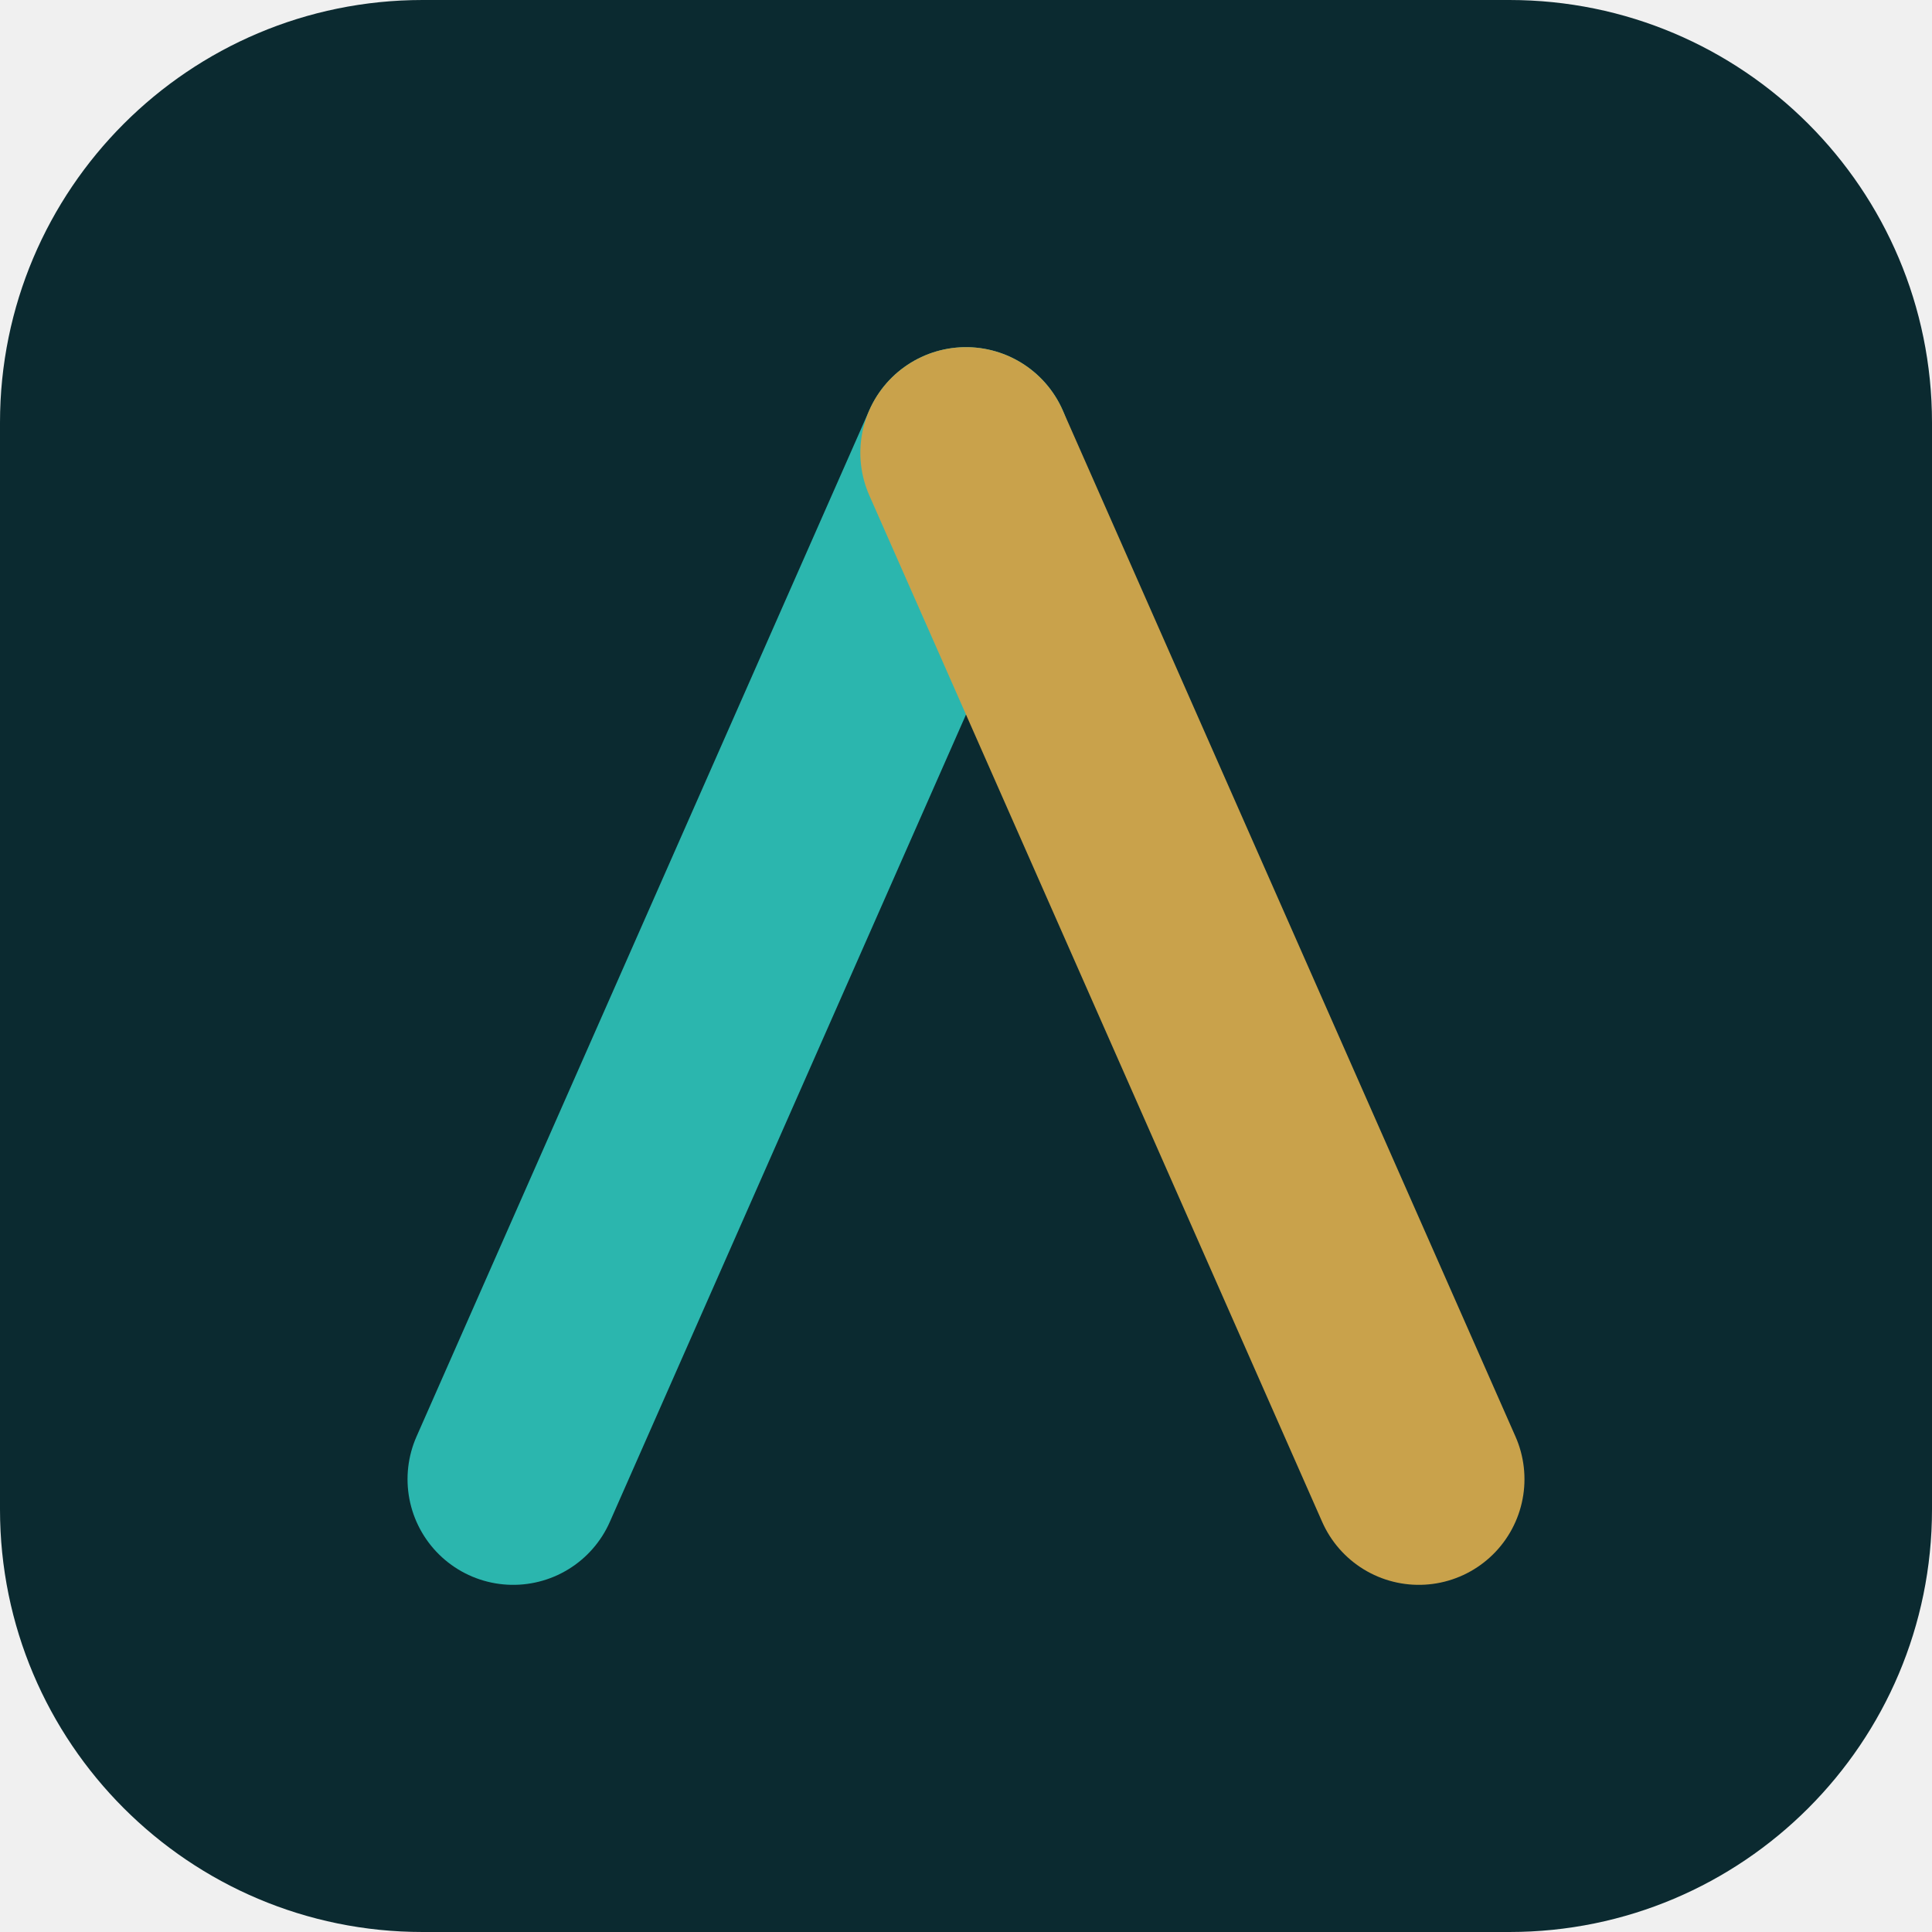
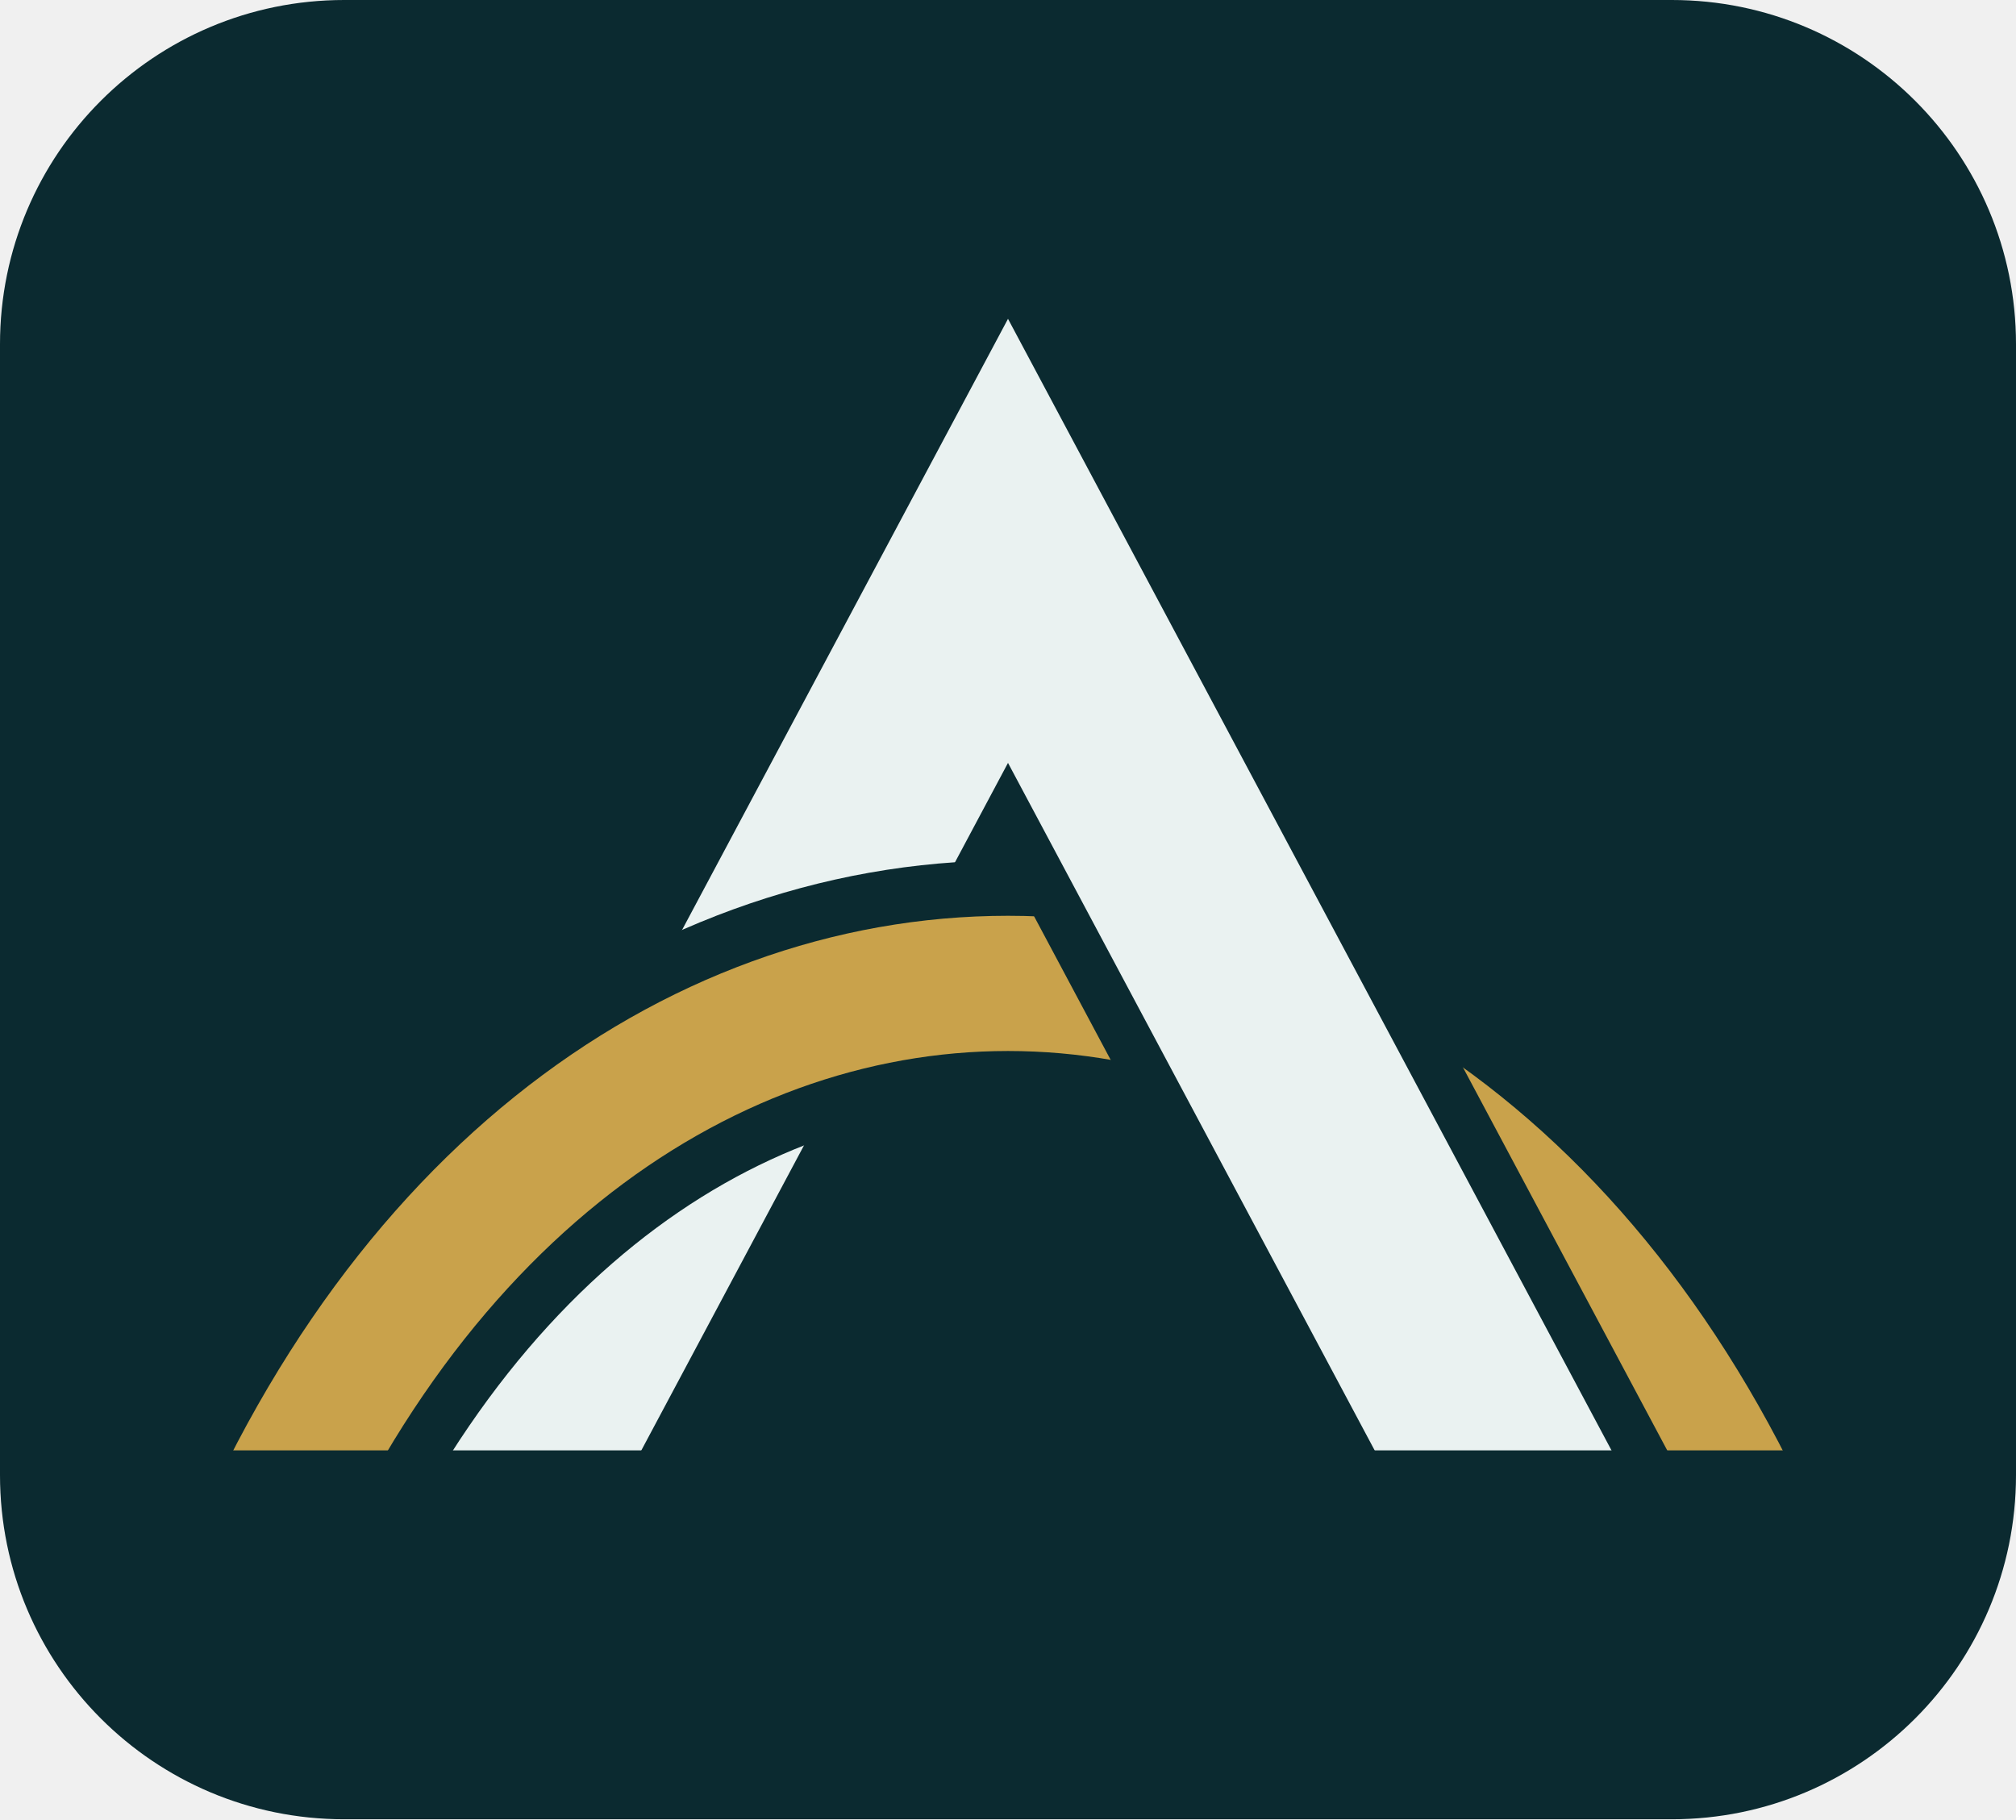
- <svg xmlns="http://www.w3.org/2000/svg" viewBox="0 0 64 64">
-   <rect width="64" height="64" rx="14" fill="#0B2A30" />
-   <path d="M17 49 L32 15" stroke="#2BB6AE" stroke-width="7" stroke-linecap="round" fill="none" />
-   <path d="M32 15 L47 49" stroke="#C9A24B" stroke-width="7" stroke-linecap="round" fill="none" />
+ <svg xmlns="http://www.w3.org/2000/svg" viewBox="-18 -18 164 148">
+   <rect x="-18" y="-18" width="164" height="148" rx="28" fill="#0B2A30" />
+   <defs>
+     <clipPath id="g-base">
+       <rect x="-10" y="0" width="148" height="100" />
+     </clipPath>
+     <clipPath id="g-left">
+       <rect x="-10" y="0" width="74" height="120" />
+     </clipPath>
+     <clipPath id="g-right">
+       <rect x="64" y="0" width="74" height="120" />
+     </clipPath>
+     <mask id="g-ma" maskUnits="userSpaceOnUse" x="-10" y="-10" width="148" height="140">
+       <rect x="-10" y="-10" width="148" height="140" fill="#fff" />
+       <path d="M 0 116 C 26 44, 102 44, 128 116" stroke="#000" stroke-width="20" fill="none" clip-path="url(#g-left)" />
+     </mask>
+     <mask id="g-mr" maskUnits="userSpaceOnUse" x="-10" y="-10" width="148" height="140">
+       <rect x="-10" y="-10" width="148" height="140" fill="#fff" />
+       <path d="M 16 116 L 64 26 L 112 116" stroke="#000" stroke-width="25" fill="none" stroke-linejoin="miter" clip-path="url(#g-right)" />
+     </mask>
+   </defs>
+   <g clip-path="url(#g-base)">
+     <path d="M 16 116 L 64 26 L 112 116" stroke="#EAF2F1" stroke-width="17" fill="none" stroke-linejoin="miter" stroke-miterlimit="6" mask="url(#g-ma)" />
+     <path d="M 0 116 C 26 44, 102 44, 128 116" stroke="#C9A24B" stroke-width="11" fill="none" mask="url(#g-mr)" />
+   </g>
</svg>
